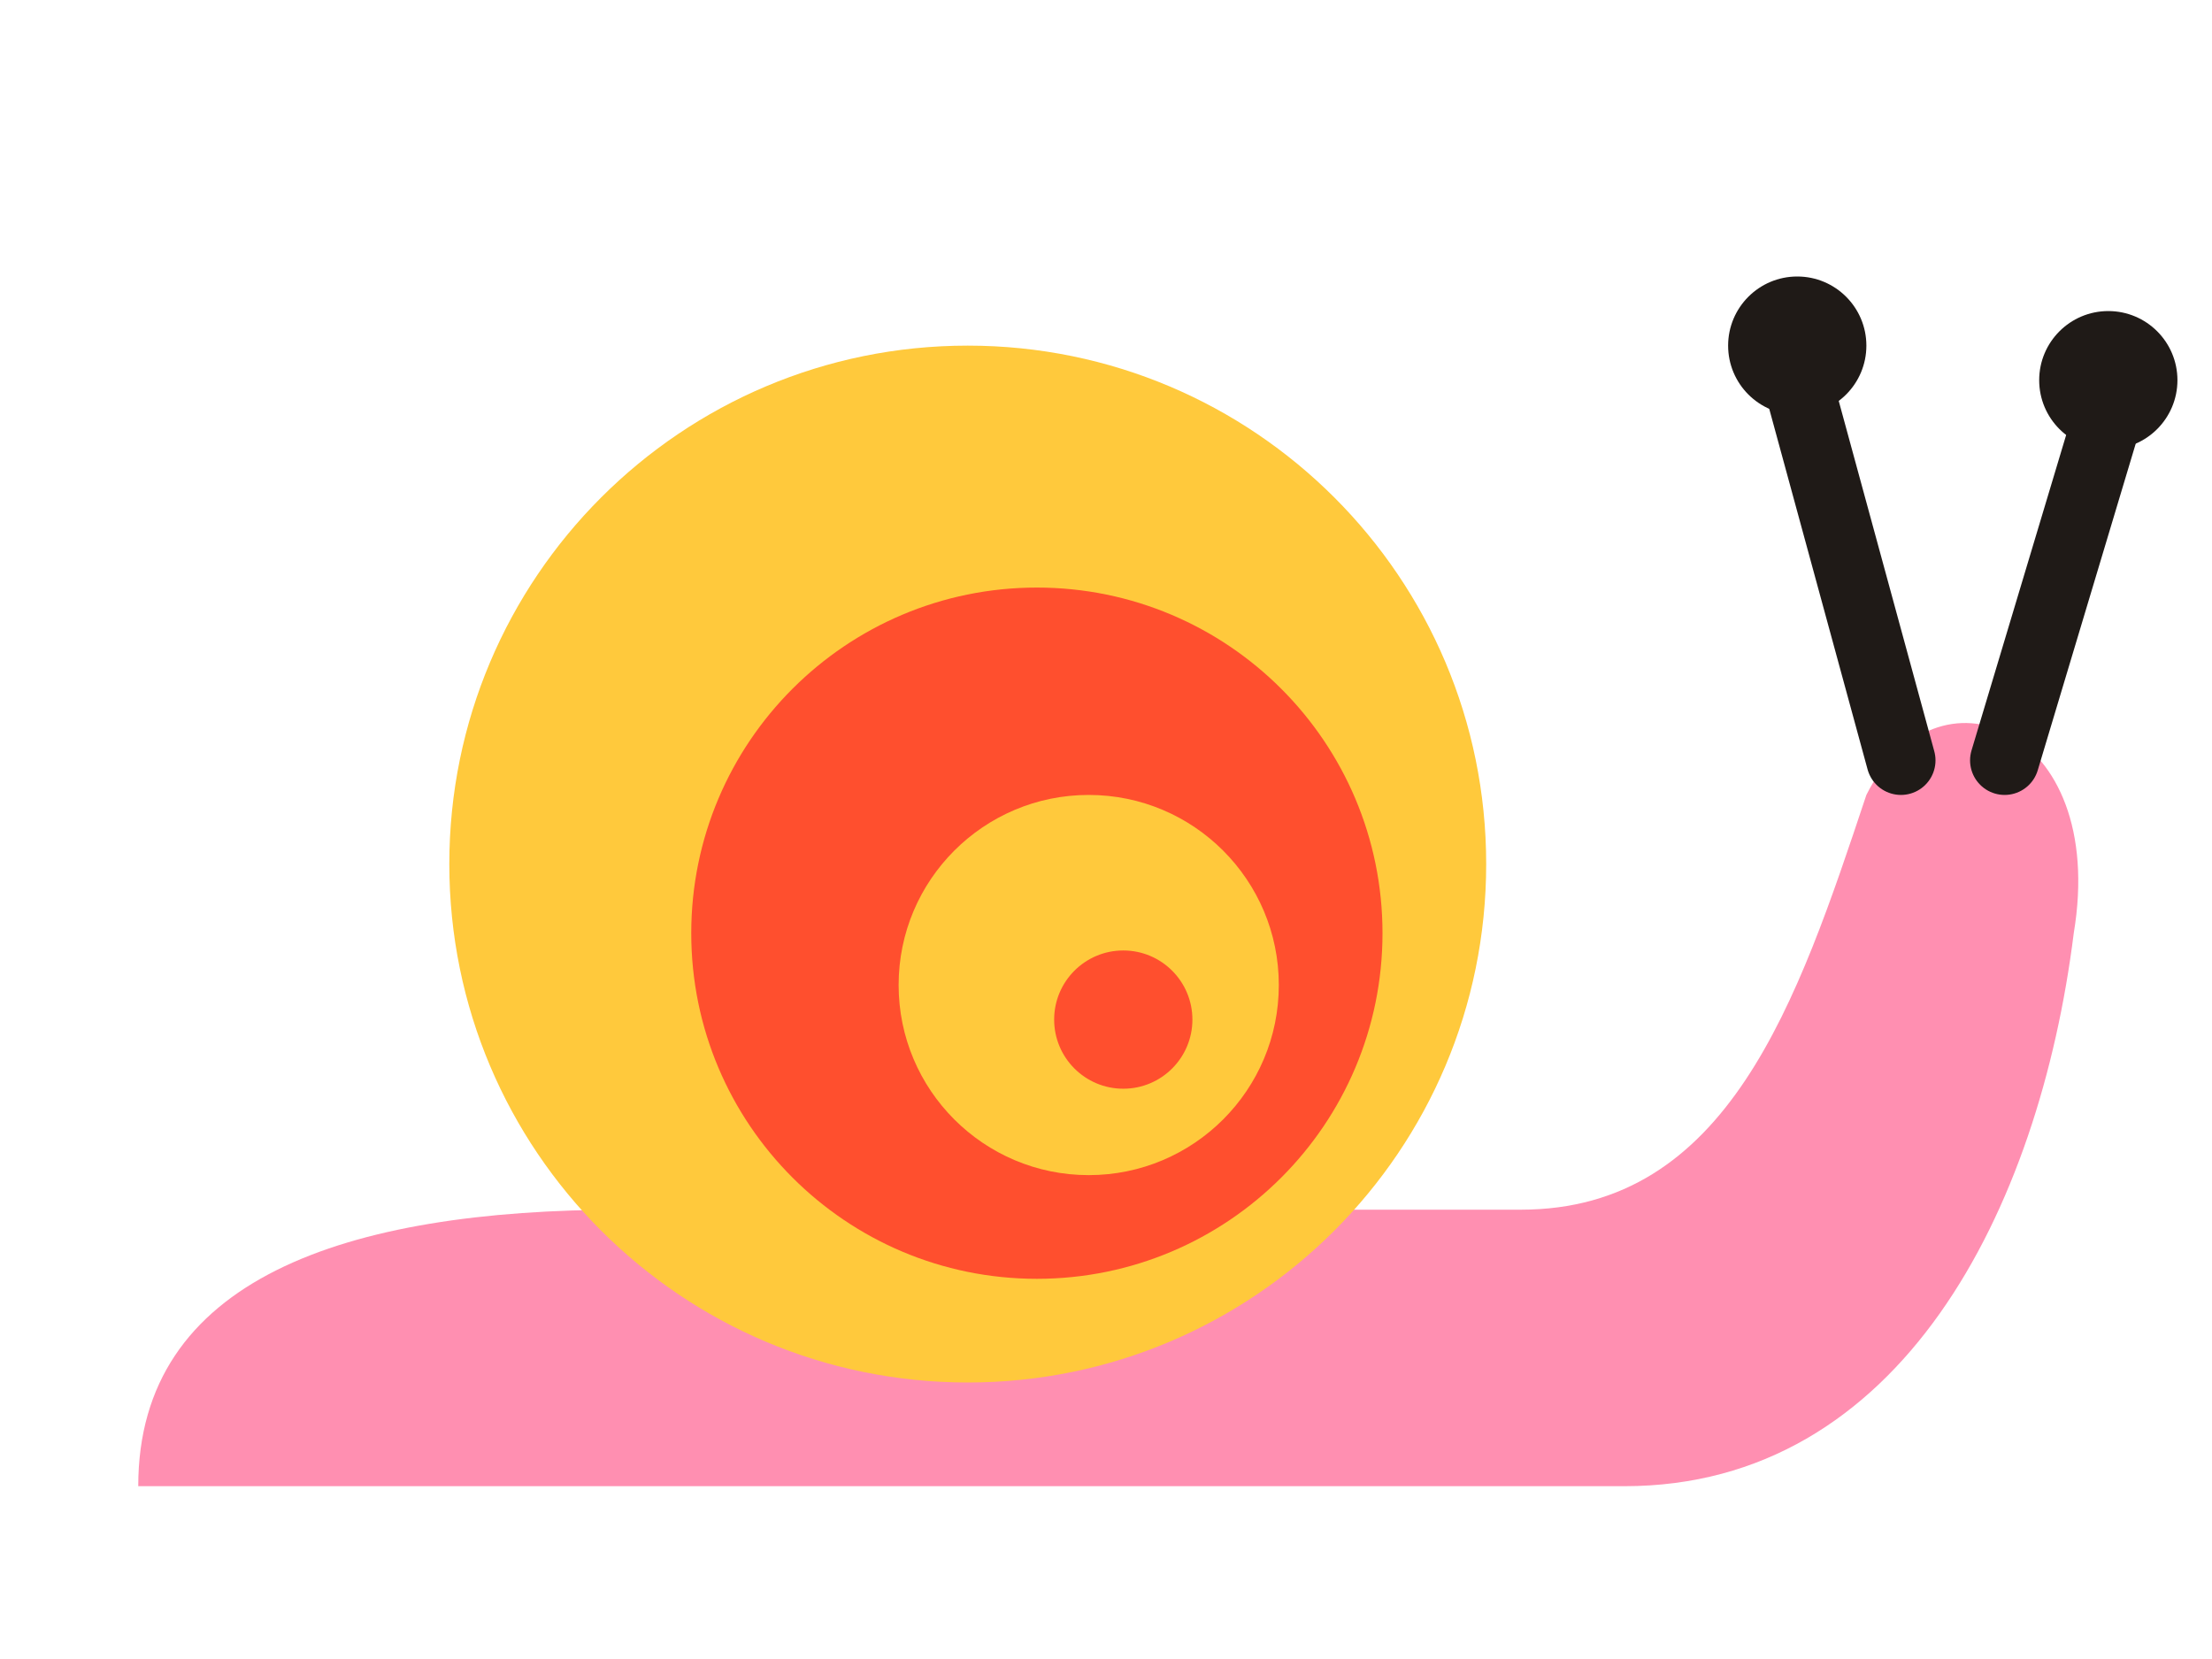
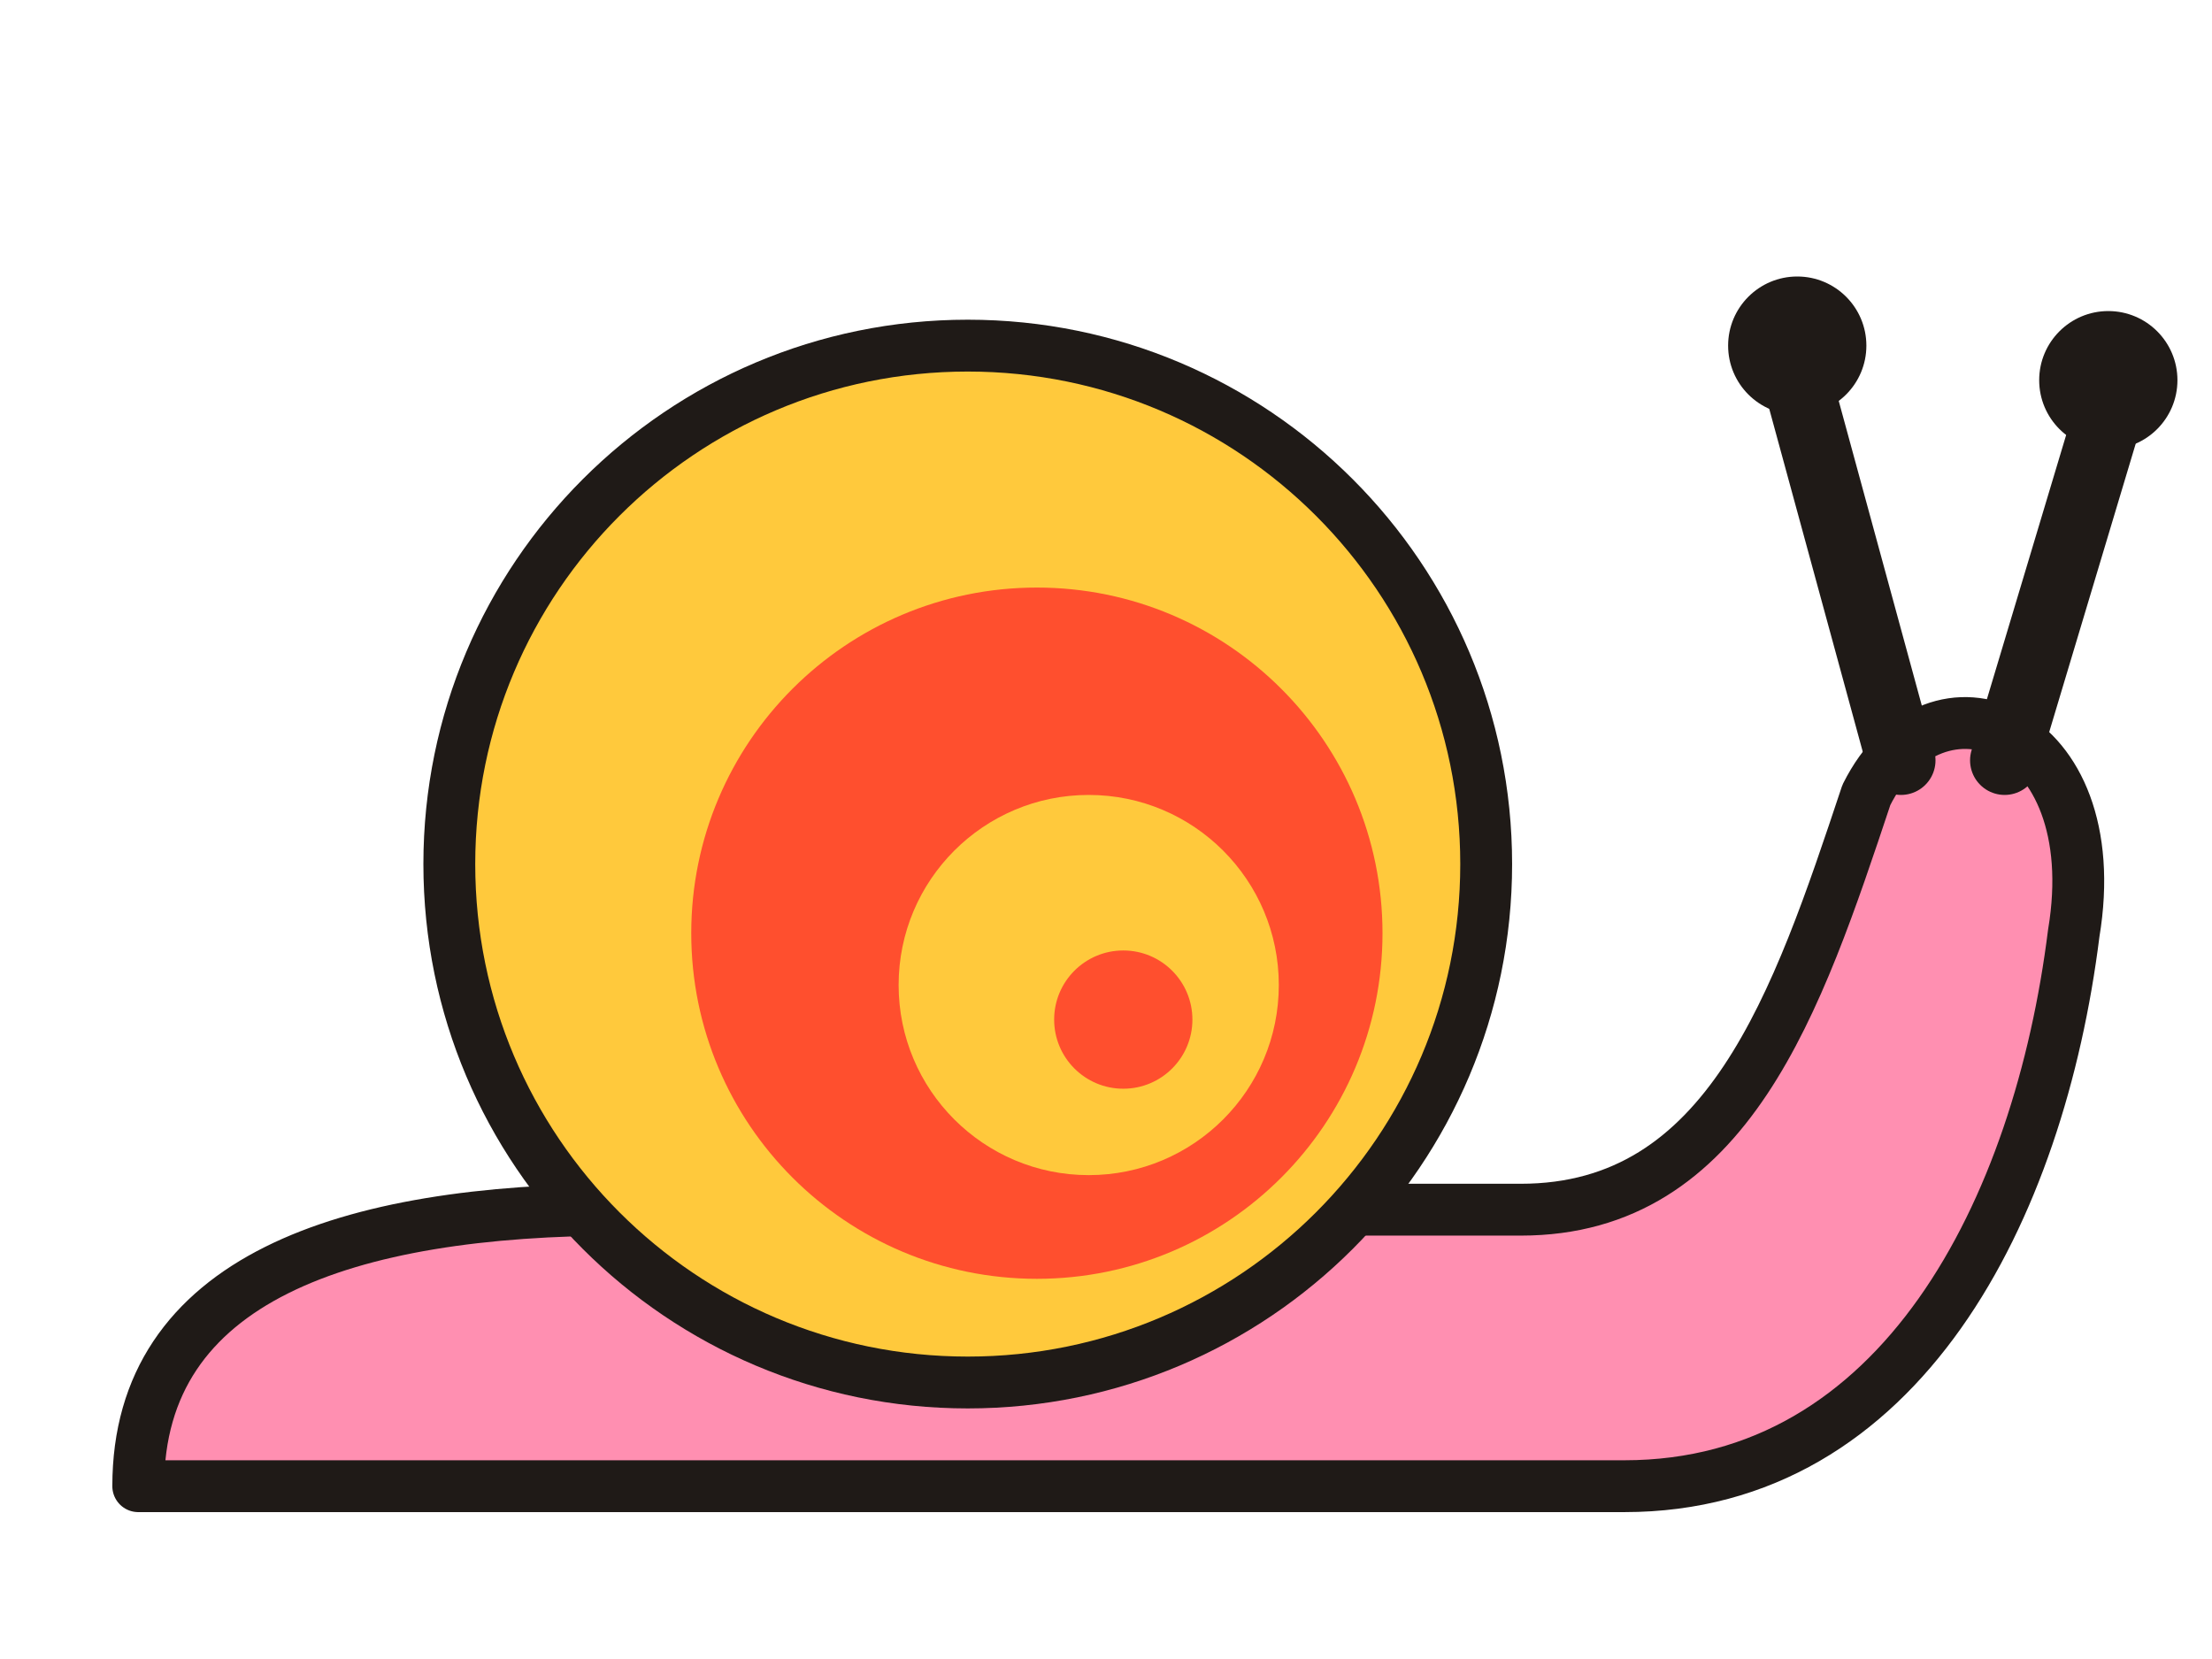
<svg xmlns="http://www.w3.org/2000/svg" width="64" height="48" viewBox="0 0 64 48" fill="none">
  <g id="corps">
-     <path d="M4 43 C4 37 10 35 18 35 H44 C50 35 52 29 54 23 C56 19 61 21 60 27 C59 35 55 43 47 43 Z" fill="#FF8FB1" />
+     <path d="M4 43 C4 37 10 35 18 35 H44 C50 35 52 29 54 23 C56 19 61 21 60 27 C59 35 55 43 47 43 Z" fill="#FF8FB1" stroke="#1F1A17" stroke-width="1.5" stroke-linejoin="round" vector-effect="non-scaling-stroke" />
  </g>
  <g id="antennes">
    <path d="M55 22 L52 11 M58 22 L61 12" stroke="#1F1A17" stroke-width="2" stroke-linecap="round" />
    <circle cx="52" cy="10" r="2" fill="#1F1A17" />
    <circle cx="61" cy="11" r="2" fill="#1F1A17" />
  </g>
  <g id="coquille">
-     <circle cx="28" cy="25" r="15" fill="#FFC93C" />
+     <circle cx="28" cy="25" r="15" fill="#FFC93C" stroke="#1F1A17" stroke-width="1.5" stroke-linejoin="round" vector-effect="non-scaling-stroke" />
    <circle cx="30" cy="27" r="10" fill="#FF4F2E" />
    <circle cx="31.5" cy="28.5" r="5.5" fill="#FFC93C" />
    <circle cx="32.5" cy="29.5" r="2" fill="#FF4F2E" />
  </g>
</svg>
